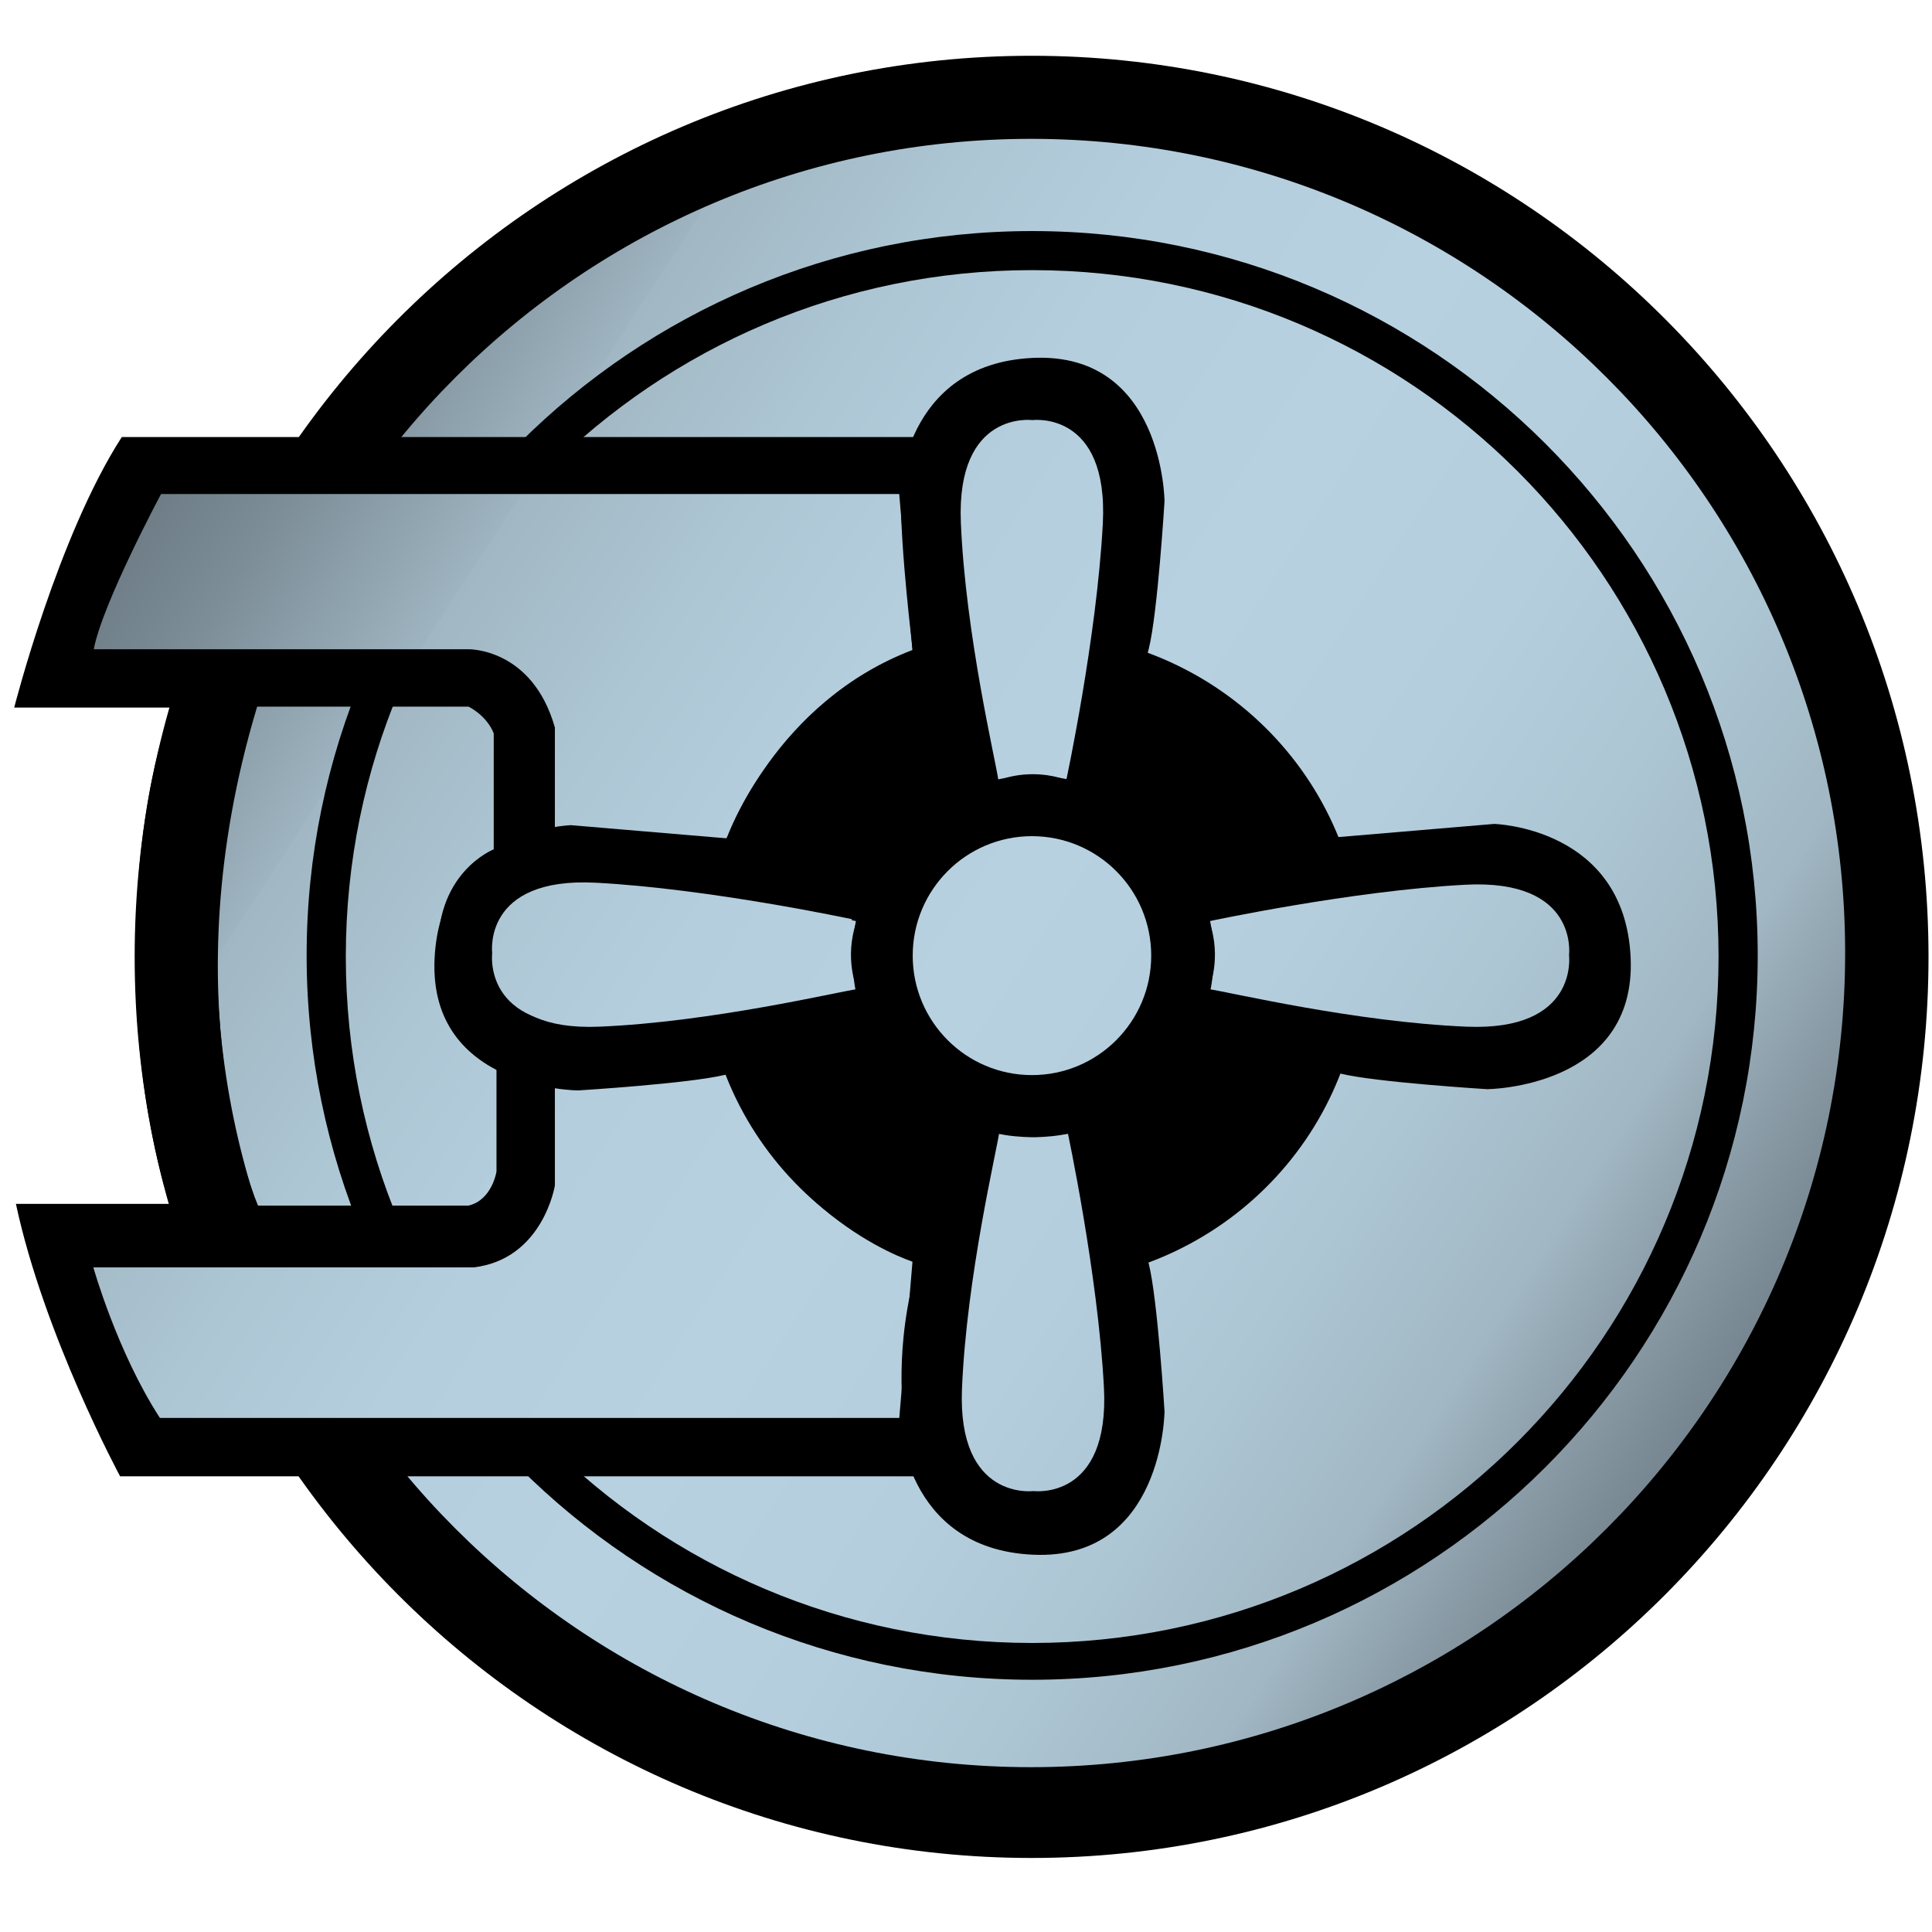
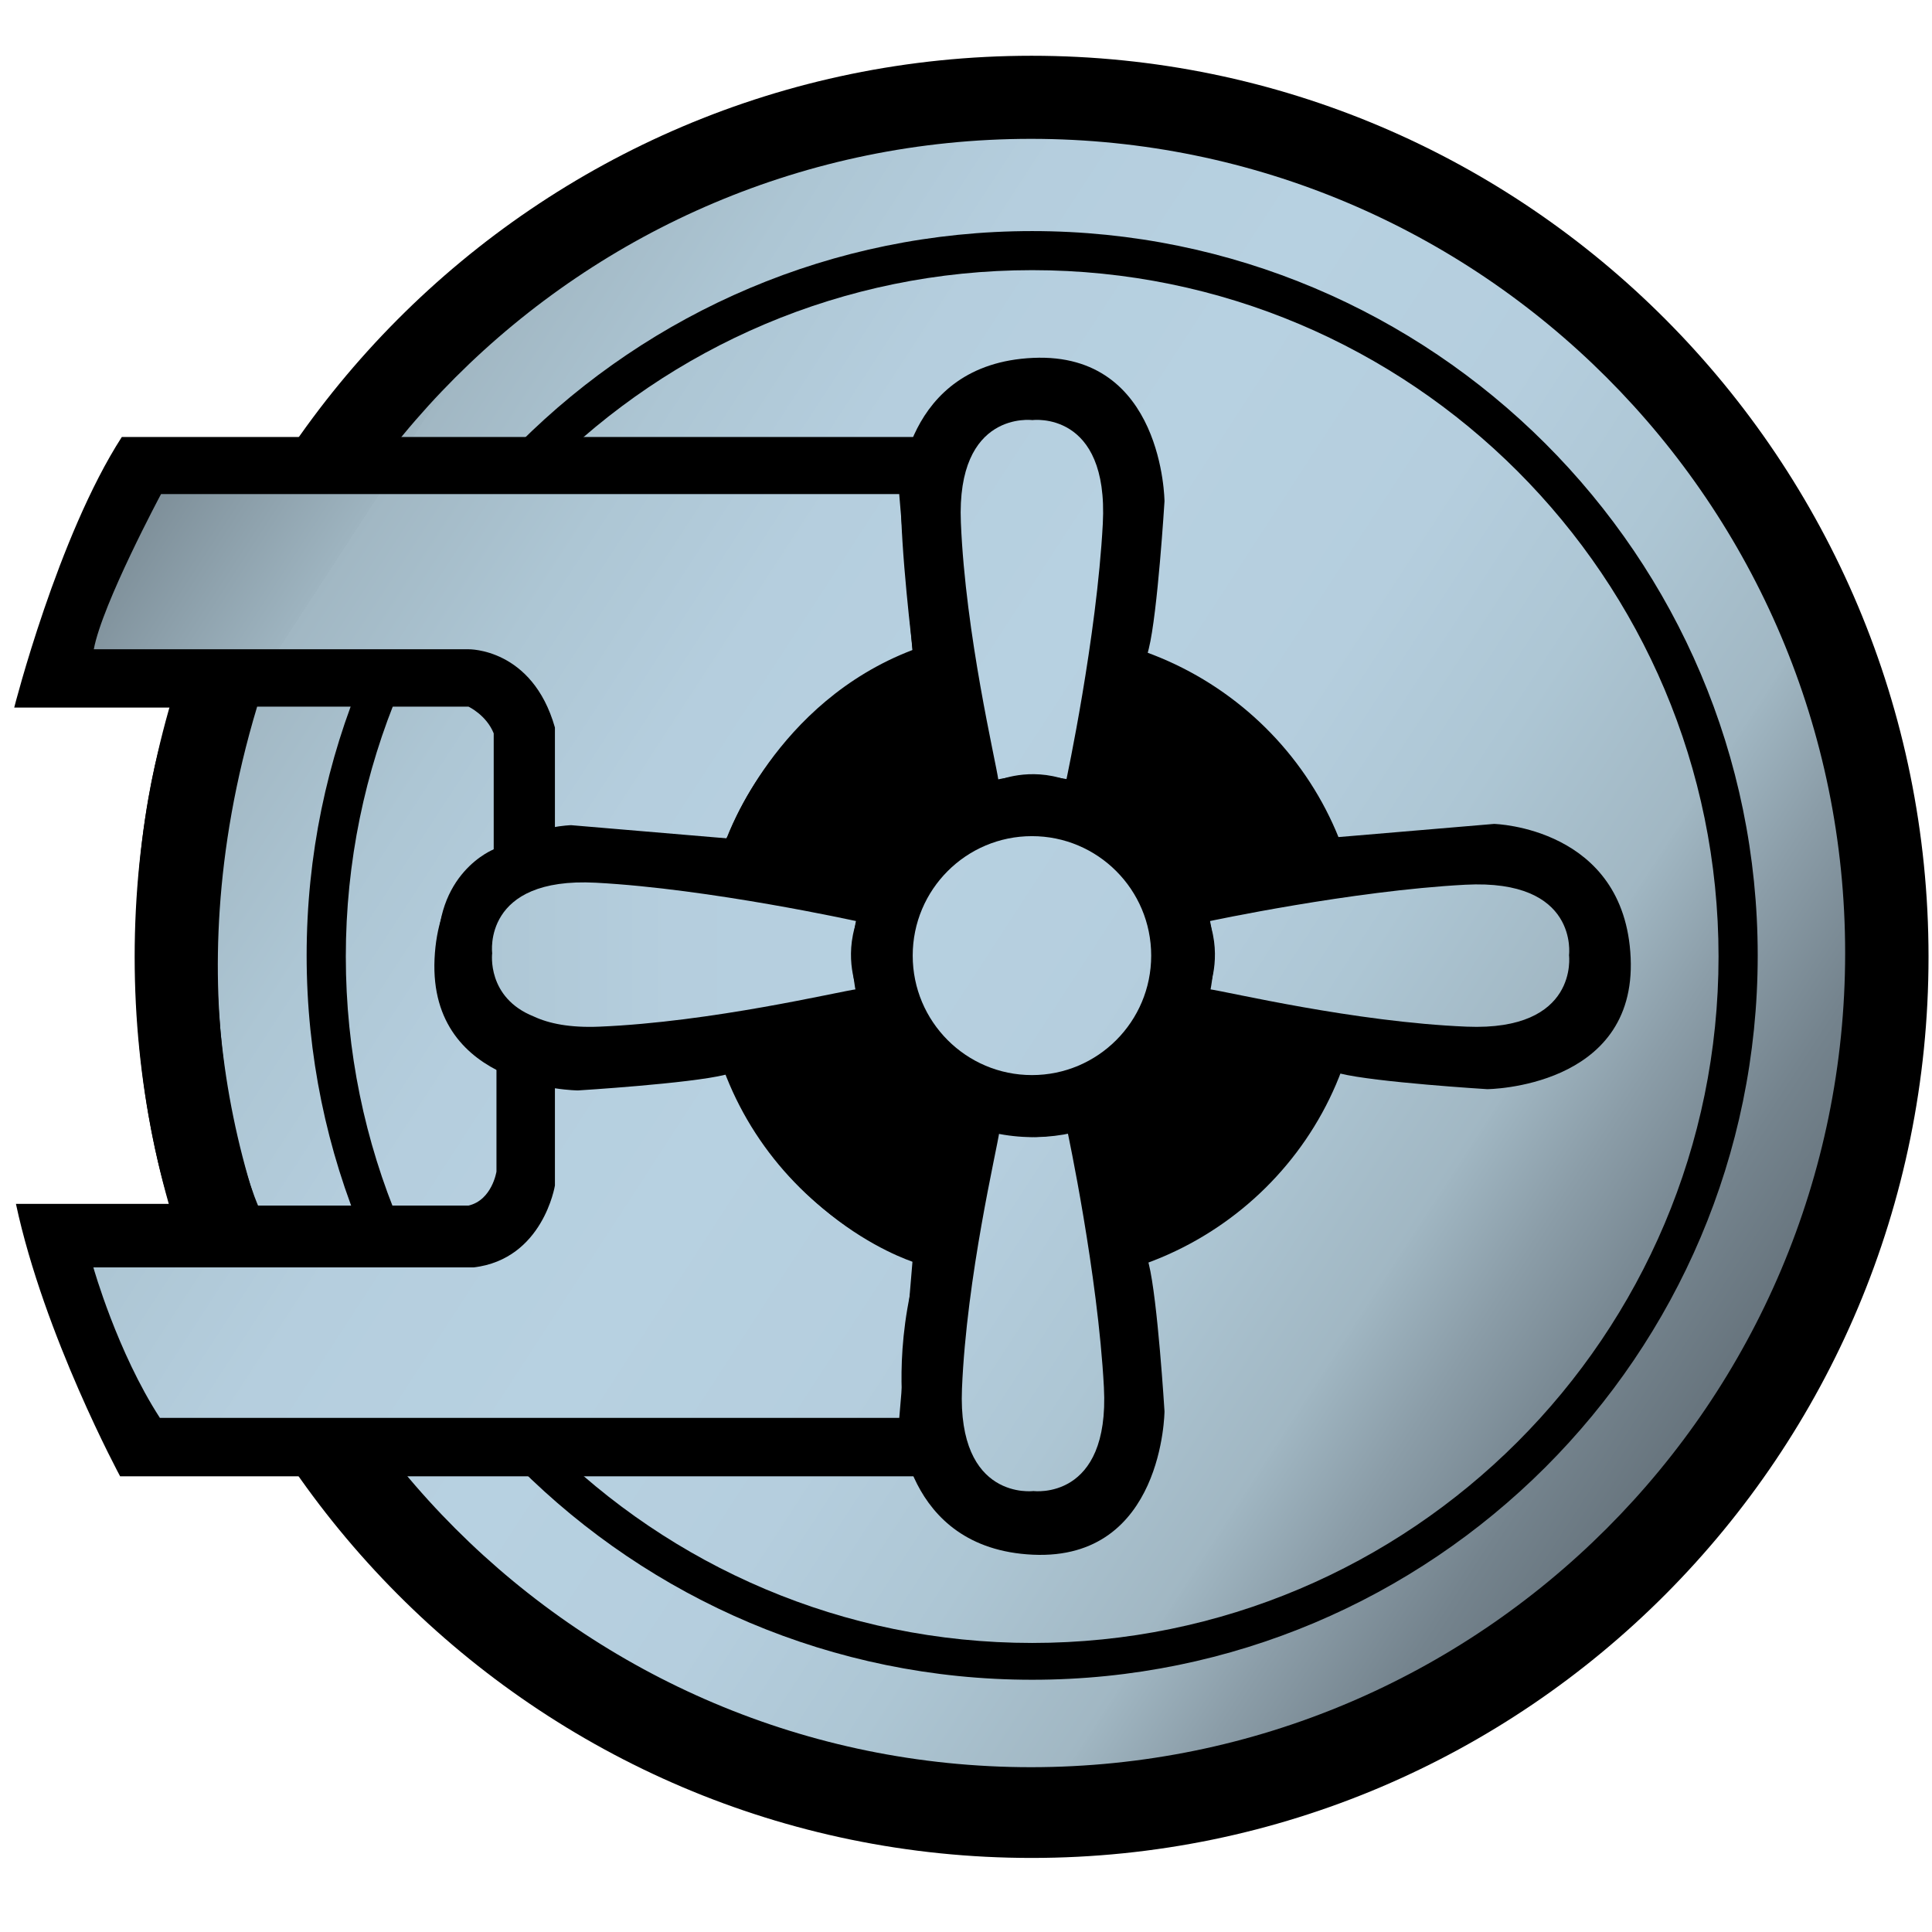
- <svg xmlns="http://www.w3.org/2000/svg" width="100%" height="100%" viewBox="0 0 1000 1000" version="1.1" xml:space="preserve" style="fill-rule:evenodd;clip-rule:evenodd;stroke-linejoin:round;stroke-miterlimit:2;">
-   <g transform="matrix(1,0,0,1,-1208,0)">
-     <g id="U" transform="matrix(1,0,0,1,-0.333333,0)">
-       <rect x="1208.33" y="0" width="1000" height="1000" style="fill:none;" />
-       <g transform="matrix(1.25175,0,0,1.25757,1088.16,-126.198)">
-         <circle cx="522.565" cy="494.184" r="370.879" />
-       </g>
-       <g transform="matrix(1,0,0,1,1210.96,-6.40488)">
-         <path d="M531.007,78.271C763.59,78.271 952.419,267.099 952.419,499.683C952.419,732.266 763.59,921.094 531.007,921.094C298.424,921.094 109.596,732.266 109.596,499.683C109.596,267.099 298.424,78.271 531.007,78.271ZM531.628,126.006C324.361,126.006 156.087,294.002 156.087,500.926C156.087,707.85 324.361,875.846 531.628,875.846C738.896,875.846 907.17,707.85 907.17,500.926C907.17,294.002 738.896,126.006 531.628,126.006Z" style="fill:url(#_Linear1);" />
-       </g>
-       <g transform="matrix(0.976826,0,0,0.976897,1057.96,-112.884)">
-         <circle cx="700.871" cy="622.372" r="363.691" style="fill:url(#_Linear2);" />
-       </g>
-       <g transform="matrix(1,0,0,1,1210.96,-6.40488)">
-         <path d="M60.422,232.606L475.029,232.606L475.029,770.534L59.538,770.534C59.538,770.534 20.199,697.68 5.613,629.532L85.175,629.532C85.175,629.532 66.168,575.53 67.494,494.199C68.82,412.869 86.501,372.646 86.501,372.646L4.729,372.646C4.729,372.646 27.271,283.956 60.422,232.606ZM130.472,372.172C84.408,525.073 130.948,630.419 130.948,630.419L239.879,630.419C252.086,627.56 254.354,612.79 254.354,612.79L254.354,558.472C254.354,558.472 227.195,546.084 224.337,502.165C221.478,458.246 252.925,446.025 252.925,446.025L252.925,385.99C249.113,376.461 239.879,372.172 239.879,372.172L130.472,372.172Z" />
-       </g>
-       <g transform="matrix(1,0,0,1,1210.96,-6.40488)">
-         <path d="M374.133,439.207C374.133,439.207 398.601,369.905 469.796,342.79C469.796,342.79 463.331,290.571 463.666,262.118L80.722,262.118C80.722,262.118 50.261,319.024 45.909,342.456L239.879,342.456C239.879,342.456 272.864,341.744 284.58,382.959L284.58,620.023C284.58,620.023 278.468,658.181 242.493,662.413L45.693,662.413C45.693,662.413 58.037,706.262 80.134,740.313L465.202,740.313C465.202,740.313 459.596,703.343 472.498,660.409C472.498,660.409 406.244,641.601 373.745,562.876C341.246,484.15 374.133,439.207 374.133,439.207Z" style="fill:url(#_Linear3);" />
-       </g>
-       <g transform="matrix(1,0,0,1,1210.96,-6.40488)">
-         <path d="M469.796,344.848C469.796,344.848 469.949,346.238 462.83,262.334C462.83,262.334 464.517,194.702 532.068,191.651C599.619,188.6 600.128,265.893 600.128,265.893C600.128,265.893 596.568,323.863 591.992,342.17C587.415,360.476 582.33,375.223 582.33,375.223L554.362,440.312L500,440.312C500,440.312 470.66,362.782 469.796,344.848Z" />
-       </g>
-       <g transform="matrix(1,0,0,-1,1210.96,996.366)">
-         <path d="M469.796,344.848C469.796,344.848 469.949,346.238 462.83,262.334C462.83,262.334 464.517,194.702 532.068,191.651C599.619,188.6 600.128,265.893 600.128,265.893C600.128,265.893 596.568,323.863 591.992,342.17C587.415,360.476 582.33,375.223 582.33,375.223L554.362,440.312L500,440.312C500,440.312 470.66,362.782 469.796,344.848Z" />
-       </g>
-       <g transform="matrix(6.12323e-17,1,-1,6.12323e-17,2244,-36.3698)">
-         <path d="M469.796,344.848C469.796,344.848 469.949,346.238 462.83,262.334C462.83,262.334 464.517,194.702 532.068,191.651C599.619,188.6 600.128,265.893 600.128,265.893C600.128,265.893 596.568,323.863 591.992,342.17C587.415,360.476 582.33,375.223 582.33,375.223L554.362,440.312L500,440.312C500,440.312 470.66,362.782 469.796,344.848Z" />
-       </g>
-       <g transform="matrix(-6.12323e-17,1,1,6.12323e-17,1241.61,-35.7187)">
-         <path d="M469.796,344.848C469.796,344.848 469.949,346.238 462.83,262.334C462.83,262.334 464.517,194.702 532.068,191.651C599.619,188.6 600.128,265.893 600.128,265.893C600.128,265.893 596.568,323.863 591.992,342.17C587.415,360.476 582.33,375.223 582.33,375.223L554.362,440.312L500,440.312C500,440.312 470.66,362.782 469.796,344.848Z" />
-       </g>
-       <g transform="matrix(0.929883,0,0,0.919548,1181.12,-15.7404)">
-         <circle cx="604.132" cy="556.252" r="183.178" />
-       </g>
-       <g transform="matrix(1,0,0,1,1210.96,-6.40488)">
-         <path d="M549.298,410.086C549.298,410.086 565.062,336.478 568.181,277.566C571.3,218.654 531.723,223.852 531.723,223.852C531.723,223.852 492.288,218.654 494.714,276.873C497.14,335.091 512.789,400.28 514.148,410.31C514.148,410.31 530.069,403.298 549.298,410.086Z" style="fill:url(#_Linear4);" />
-       </g>
-       <g transform="matrix(1,0,0,-1,1211.54,995.617)">
-         <path d="M549.298,410.086C549.298,410.086 565.062,336.478 568.181,277.566C571.3,218.654 531.723,223.852 531.723,223.852C531.723,223.852 492.288,218.654 494.714,276.873C497.14,335.091 512.789,400.28 514.148,410.31C514.148,410.31 530.069,403.298 549.298,410.086Z" style="fill:url(#_Linear5);" />
-       </g>
-       <g transform="matrix(6.12323e-17,-1,1,6.12323e-17,1239.24,1025.08)">
-         <path d="M549.298,410.086C549.298,410.086 565.062,336.478 568.181,277.566C571.3,218.654 531.723,223.852 531.723,223.852C531.723,223.852 492.288,218.654 494.714,276.873C497.14,335.091 512.789,400.28 514.148,410.31C514.148,410.31 530.069,403.298 549.298,410.086Z" style="fill:url(#_Linear6);" />
-       </g>
-       <g transform="matrix(6.12323e-17,-1,1,6.12323e-17,1241.66,1026.12)">
-         <path d="M549.298,410.086C549.298,410.086 565.062,336.478 568.181,277.566C571.3,218.654 531.723,223.852 531.723,223.852C531.723,223.852 492.288,218.654 494.714,276.873C497.14,335.091 512.789,400.28 514.148,410.31C514.148,410.31 530.069,403.298 549.298,410.086Z" style="fill:url(#_Linear7);" />
-       </g>
-       <g transform="matrix(-6.12323e-17,-1,-1,6.12323e-17,2244.31,1026.12)">
-         <path d="M549.298,410.086C549.298,410.086 565.062,336.478 568.181,277.566C571.3,218.654 531.723,223.852 531.723,223.852C531.723,223.852 492.288,218.654 494.714,276.873C497.14,335.091 512.789,400.28 514.148,410.31C514.148,410.31 530.069,403.298 549.298,410.086Z" style="fill:url(#_Linear8);" />
-       </g>
-       <g transform="matrix(1.11791,0,0,1.11791,1129.12,-58.3118)">
-         <circle cx="549.158" cy="495.062" r="83.616" />
-       </g>
-       <g transform="matrix(1.09505,0,0,1.09699,1146.91,-64.8384)">
-         <circle cx="543.87" cy="510.008" r="56.367" style="fill:url(#_Linear9);" />
-       </g>
+ <svg xmlns="http://www.w3.org/2000/svg" xmlns:xlink="http://www.w3.org/1999/xlink" id="Layer_2" viewBox="0 0 595.28 595.28">
+   <defs>
+     <style>
+       .cls-1 {
+         fill: url(#linear-gradient-2);
+       }
+ 
+       .cls-2 {
+         fill: none;
+       }
+ 
+       .cls-3 {
+         fill: url(#linear-gradient-3);
+       }
+ 
+       .cls-3, .cls-4, .cls-5, .cls-6, .cls-7, .cls-8, .cls-9 {
+         fill-rule: evenodd;
+       }
+ 
+       .cls-4 {
+         fill: url(#linear-gradient-5);
+       }
+ 
+       .cls-10 {
+         fill: url(#linear-gradient-8);
+       }
+ 
+       .cls-5 {
+         fill: url(#linear-gradient-6);
+       }
+ 
+       .cls-6 {
+         fill: url(#linear-gradient-4);
+       }
+ 
+       .cls-8 {
+         fill: url(#linear-gradient-7);
+       }
+ 
+       .cls-9 {
+         fill: url(#linear-gradient);
+       }
+     </style>
+     <linearGradient id="linear-gradient" x1="0" y1="718.59" x2="1" y2="718.59" gradientTransform="translate(-228665.4 344794.26) rotate(33.56) scale(646.09 -575.66)" gradientUnits="userSpaceOnUse">
+       <stop offset="0" stop-color="#626e77" />
+       <stop offset=".04" stop-color="#697780" />
+       <stop offset=".11" stop-color="#7d8e98" />
+       <stop offset=".2" stop-color="#9eb4c0" />
+       <stop offset=".2" stop-color="#a1b7c3" />
+       <stop offset=".29" stop-color="#adc6d4" />
+       <stop offset=".38" stop-color="#b5cede" />
+       <stop offset=".5" stop-color="#b7d1e1" />
+       <stop offset=".62" stop-color="#b5cede" />
+       <stop offset=".71" stop-color="#adc6d4" />
+       <stop offset=".8" stop-color="#a1b7c3" />
+       <stop offset=".8" stop-color="#a0b6c2" />
+       <stop offset=".85" stop-color="#8b9da8" />
+       <stop offset=".91" stop-color="#74838d" />
+       <stop offset=".96" stop-color="#67747d" />
+       <stop offset="1" stop-color="#626e77" />
+     </linearGradient>
+     <linearGradient id="linear-gradient-2" y1="718.59" y2="718.59" gradientTransform="translate(-228665.83 344794.42) rotate(33.56) scale(646.09 -575.66)" xlink:href="#linear-gradient" />
+     <linearGradient id="linear-gradient-3" y1="718.44" y2="718.44" xlink:href="#linear-gradient" />
+     <linearGradient id="linear-gradient-4" y1="718.74" y2="718.74" xlink:href="#linear-gradient" />
+     <linearGradient id="linear-gradient-5" y1="718.43" y2="718.43" gradientTransform="translate(-228665.41 344794.26) rotate(33.56) scale(646.09 -575.66)" xlink:href="#linear-gradient" />
+     <linearGradient id="linear-gradient-6" x1="-63.2" y1="294.14" x2="647.37" y2="294.14" gradientTransform="matrix(1,0,0,1,0,0)" xlink:href="#linear-gradient" />
+     <linearGradient id="linear-gradient-7" y1="718.69" y2="718.69" gradientTransform="translate(-228665.41 344794.27) rotate(33.56) scale(646.09 -575.66)" xlink:href="#linear-gradient" />
+     <linearGradient id="linear-gradient-8" y1="718.59" y2="718.59" gradientTransform="translate(-228664.78 344793.11) rotate(33.56) scale(646.09 -575.65)" xlink:href="#linear-gradient" />
+   </defs>
+   <g id="Layer_1-2" data-name="Layer_1">
+     <g id="U">
+       <rect class="cls-2" width="595.28" height="595.28" />
+       <ellipse cx="317.85" cy="294.82" rx="276.36" ry="277.64" />
+       <path class="cls-9" d="M317.66,42.78c138.45,0,250.86,112.4,250.86,250.86s-112.41,250.86-250.86,250.86-250.86-112.4-250.86-250.86S179.21,42.78,317.66,42.78ZM318.03,71.2c-123.38,0-223.55,100-223.55,223.18s100.17,223.18,223.55,223.18,223.55-100,223.55-223.18-100.17-223.18-223.55-223.18Z" />
+       <ellipse class="cls-1" cx="318.03" cy="294.73" rx="211.48" ry="211.49" />
+       <path class="cls-7" d="M37.53,134.65h246.81v320.22H37.01s-23.42-43.37-32.1-83.94h47.36s-11.31-32.15-10.53-80.56c.79-48.41,11.31-72.36,11.31-72.36H4.38s13.42-52.79,33.15-83.36ZM79.23,217.73c-27.42,91.02.28,153.73.28,153.73h64.84c7.27-1.7,8.62-10.49,8.62-10.49v-32.33s-16.17-7.37-17.87-33.52c-1.7-26.14,17.02-33.42,17.02-33.42v-35.74c-2.27-5.67-7.77-8.23-7.77-8.23h-65.13Z" />
+       <path class="cls-3" d="M224.28,257.64s14.57-41.25,56.95-57.39c0,0-3.85-31.08-3.65-48.02H49.62s-18.13,33.87-20.72,47.82h115.47s19.64-.42,26.61,24.11v141.12s-3.64,22.71-25.05,25.23H28.77s7.35,26.1,20.5,46.37h229.22s-3.34-22.01,4.34-47.56c0,0-39.44-11.2-58.79-58.06-19.35-46.86.23-73.62.23-73.62Z" />
+       <path class="cls-7" d="M281.22,201.47s.09.83-4.15-49.12c0,0,1-40.26,41.22-42.08,40.21-1.82,40.51,44.19,40.51,44.19,0,0-2.12,34.51-4.84,45.41-2.72,10.9-5.75,19.68-5.75,19.68l-16.65,38.75h-32.36s-17.47-46.15-17.98-56.83Z" />
+       <path class="cls-7" d="M281.22,387.83s.09-.83-4.15,49.12c0,0,1,40.26,41.22,42.08,40.21,1.82,40.51-44.19,40.51-44.19,0,0-2.12-34.51-4.84-45.41-2.72-10.9-5.75-19.68-5.75-19.68l-16.65-38.75h-32.36s-17.47,46.15-17.98,56.83Z" />
+       <path class="cls-7" d="M411.23,258.01s-.83.09,49.12-4.15c0,0,40.26,1,42.08,41.22,1.82,40.21-44.19,40.51-44.19,40.51,0,0-34.51-2.12-45.41-4.84-10.9-2.72-19.68-5.75-19.68-5.75l-38.75-16.65v-32.36s46.15-17.47,56.83-17.98Z" />
+       <path class="cls-7" d="M225.09,258.4s.83.09-49.12-4.15c0,0-40.26,1-42.08,41.22-1.82,40.21,44.19,40.51,44.19,40.51,0,0,34.51-2.12,45.41-4.84,10.9-2.72,19.68-5.75,19.68-5.75l38.75-16.65v-32.36s-46.15-17.47-56.83-17.98Z" />
+       <ellipse cx="318.21" cy="295.11" rx="101.4" ry="100.27" />
+       <path class="cls-6" d="M328.55,240.3s9.38-43.82,11.24-78.89c1.86-35.07-21.7-31.97-21.7-31.97,0,0-23.47-3.09-22.03,31.56,1.44,34.66,10.76,73.46,11.57,79.43,0,0,9.48-4.17,20.92-.13Z" />
+       <path class="cls-4" d="M328.89,348.55s9.38,43.82,11.24,78.89c1.86,35.07-21.7,31.97-21.7,31.97,0,0-23.47,3.09-22.03-31.56,1.44-34.66,10.76-73.46,11.57-79.43,0,0,9.48,4.17,20.92.13Z" />
+       <path class="cls-5" d="M263.95,283.84s-45.26-10-80.33-11.86c-35.07-1.86-31.97,21.7-31.97,21.7,0,0-1.79,13.71,12.85,19.53,4.63,2.16,11.09,3.5,20.16,3.12,34.66-1.44,73.46-10.76,79.43-11.57,0,0-4.17-9.48-.13-20.92Z" />
+       <path class="cls-8" d="M372.58,283.84s43.82-9.38,78.89-11.24c35.07-1.86,31.97,21.7,31.97,21.7,0,0,3.09,23.47-31.56,22.03-34.66-1.44-73.46-10.76-79.43-11.57,0,0,4.17-9.48.13-20.92Z" />
+       <circle cx="318.29" cy="294.73" r="55.64" transform="translate(-1.69 587.63) rotate(-85.27)" />
+       <ellipse class="cls-10" cx="317.96" cy="294.44" rx="36.74" ry="36.81" />
    </g>
  </g>
-   <defs>
-     <linearGradient id="_Linear1" x1="0" y1="0" x2="1" y2="0" gradientUnits="userSpaceOnUse" gradientTransform="matrix(904.397,600.073,-534.653,805.8,57.9035,191.563)">
-       <stop offset="0" style="stop-color:rgb(98,110,119);stop-opacity:1" />
-       <stop offset="0.04" style="stop-color:rgb(105,119,128);stop-opacity:1" />
-       <stop offset="0.11" style="stop-color:rgb(125,142,152);stop-opacity:1" />
-       <stop offset="0.2" style="stop-color:rgb(158,180,192);stop-opacity:1" />
-       <stop offset="0.2" style="stop-color:rgb(161,183,195);stop-opacity:1" />
-       <stop offset="0.29" style="stop-color:rgb(173,198,212);stop-opacity:1" />
-       <stop offset="0.38" style="stop-color:rgb(181,206,222);stop-opacity:1" />
-       <stop offset="0.5" style="stop-color:rgb(183,209,225);stop-opacity:1" />
-       <stop offset="0.62" style="stop-color:rgb(181,206,222);stop-opacity:1" />
-       <stop offset="0.71" style="stop-color:rgb(173,198,212);stop-opacity:1" />
-       <stop offset="0.8" style="stop-color:rgb(161,183,195);stop-opacity:1" />
-       <stop offset="0.8" style="stop-color:rgb(160,182,194);stop-opacity:1" />
-       <stop offset="0.85" style="stop-color:rgb(139,157,168);stop-opacity:1" />
-       <stop offset="0.91" style="stop-color:rgb(116,131,141);stop-opacity:1" />
-       <stop offset="0.96" style="stop-color:rgb(103,116,125);stop-opacity:1" />
-       <stop offset="1" style="stop-color:rgb(98,110,119);stop-opacity:1" />
-     </linearGradient>
-     <linearGradient id="_Linear2" x1="0" y1="0" x2="1" y2="0" gradientUnits="userSpaceOnUse" gradientTransform="matrix(925.853,614.265,-547.338,824.857,215.905,305.091)">
-       <stop offset="0" style="stop-color:rgb(98,110,119);stop-opacity:1" />
-       <stop offset="0.04" style="stop-color:rgb(105,119,128);stop-opacity:1" />
-       <stop offset="0.11" style="stop-color:rgb(125,142,152);stop-opacity:1" />
-       <stop offset="0.2" style="stop-color:rgb(158,180,192);stop-opacity:1" />
-       <stop offset="0.2" style="stop-color:rgb(161,183,195);stop-opacity:1" />
-       <stop offset="0.29" style="stop-color:rgb(173,198,212);stop-opacity:1" />
-       <stop offset="0.38" style="stop-color:rgb(181,206,222);stop-opacity:1" />
-       <stop offset="0.5" style="stop-color:rgb(183,209,225);stop-opacity:1" />
-       <stop offset="0.62" style="stop-color:rgb(181,206,222);stop-opacity:1" />
-       <stop offset="0.71" style="stop-color:rgb(173,198,212);stop-opacity:1" />
-       <stop offset="0.8" style="stop-color:rgb(161,183,195);stop-opacity:1" />
-       <stop offset="0.8" style="stop-color:rgb(160,182,194);stop-opacity:1" />
-       <stop offset="0.85" style="stop-color:rgb(139,157,168);stop-opacity:1" />
-       <stop offset="0.91" style="stop-color:rgb(116,131,141);stop-opacity:1" />
-       <stop offset="0.96" style="stop-color:rgb(103,116,125);stop-opacity:1" />
-       <stop offset="1" style="stop-color:rgb(98,110,119);stop-opacity:1" />
-     </linearGradient>
-     <linearGradient id="_Linear3" x1="0" y1="0" x2="1" y2="0" gradientUnits="userSpaceOnUse" gradientTransform="matrix(904.397,600.073,-534.653,805.8,57.9035,191.563)">
-       <stop offset="0" style="stop-color:rgb(98,110,119);stop-opacity:1" />
-       <stop offset="0.04" style="stop-color:rgb(105,119,128);stop-opacity:1" />
-       <stop offset="0.11" style="stop-color:rgb(125,142,152);stop-opacity:1" />
-       <stop offset="0.2" style="stop-color:rgb(158,180,192);stop-opacity:1" />
-       <stop offset="0.2" style="stop-color:rgb(161,183,195);stop-opacity:1" />
-       <stop offset="0.29" style="stop-color:rgb(173,198,212);stop-opacity:1" />
-       <stop offset="0.38" style="stop-color:rgb(181,206,222);stop-opacity:1" />
-       <stop offset="0.5" style="stop-color:rgb(183,209,225);stop-opacity:1" />
-       <stop offset="0.62" style="stop-color:rgb(181,206,222);stop-opacity:1" />
-       <stop offset="0.71" style="stop-color:rgb(173,198,212);stop-opacity:1" />
-       <stop offset="0.8" style="stop-color:rgb(161,183,195);stop-opacity:1" />
-       <stop offset="0.8" style="stop-color:rgb(160,182,194);stop-opacity:1" />
-       <stop offset="0.85" style="stop-color:rgb(139,157,168);stop-opacity:1" />
-       <stop offset="0.91" style="stop-color:rgb(116,131,141);stop-opacity:1" />
-       <stop offset="0.96" style="stop-color:rgb(103,116,125);stop-opacity:1" />
-       <stop offset="1" style="stop-color:rgb(98,110,119);stop-opacity:1" />
-     </linearGradient>
-     <linearGradient id="_Linear4" x1="0" y1="0" x2="1" y2="0" gradientUnits="userSpaceOnUse" gradientTransform="matrix(904.397,600.073,-534.653,805.8,57.9035,191.563)">
-       <stop offset="0" style="stop-color:rgb(98,110,119);stop-opacity:1" />
-       <stop offset="0.04" style="stop-color:rgb(105,119,128);stop-opacity:1" />
-       <stop offset="0.11" style="stop-color:rgb(125,142,152);stop-opacity:1" />
-       <stop offset="0.2" style="stop-color:rgb(158,180,192);stop-opacity:1" />
-       <stop offset="0.2" style="stop-color:rgb(161,183,195);stop-opacity:1" />
-       <stop offset="0.29" style="stop-color:rgb(173,198,212);stop-opacity:1" />
-       <stop offset="0.38" style="stop-color:rgb(181,206,222);stop-opacity:1" />
-       <stop offset="0.5" style="stop-color:rgb(183,209,225);stop-opacity:1" />
-       <stop offset="0.62" style="stop-color:rgb(181,206,222);stop-opacity:1" />
-       <stop offset="0.71" style="stop-color:rgb(173,198,212);stop-opacity:1" />
-       <stop offset="0.8" style="stop-color:rgb(161,183,195);stop-opacity:1" />
-       <stop offset="0.8" style="stop-color:rgb(160,182,194);stop-opacity:1" />
-       <stop offset="0.85" style="stop-color:rgb(139,157,168);stop-opacity:1" />
-       <stop offset="0.91" style="stop-color:rgb(116,131,141);stop-opacity:1" />
-       <stop offset="0.96" style="stop-color:rgb(103,116,125);stop-opacity:1" />
-       <stop offset="1" style="stop-color:rgb(98,110,119);stop-opacity:1" />
-     </linearGradient>
-     <linearGradient id="_Linear5" x1="0" y1="0" x2="1" y2="0" gradientUnits="userSpaceOnUse" gradientTransform="matrix(904.397,-600.073,-534.653,-805.8,57.3168,810.459)">
-       <stop offset="0" style="stop-color:rgb(98,110,119);stop-opacity:1" />
-       <stop offset="0.04" style="stop-color:rgb(105,119,128);stop-opacity:1" />
-       <stop offset="0.11" style="stop-color:rgb(125,142,152);stop-opacity:1" />
-       <stop offset="0.2" style="stop-color:rgb(158,180,192);stop-opacity:1" />
-       <stop offset="0.2" style="stop-color:rgb(161,183,195);stop-opacity:1" />
-       <stop offset="0.29" style="stop-color:rgb(173,198,212);stop-opacity:1" />
-       <stop offset="0.38" style="stop-color:rgb(181,206,222);stop-opacity:1" />
-       <stop offset="0.5" style="stop-color:rgb(183,209,225);stop-opacity:1" />
-       <stop offset="0.62" style="stop-color:rgb(181,206,222);stop-opacity:1" />
-       <stop offset="0.71" style="stop-color:rgb(173,198,212);stop-opacity:1" />
-       <stop offset="0.8" style="stop-color:rgb(161,183,195);stop-opacity:1" />
-       <stop offset="0.8" style="stop-color:rgb(160,182,194);stop-opacity:1" />
-       <stop offset="0.85" style="stop-color:rgb(139,157,168);stop-opacity:1" />
-       <stop offset="0.91" style="stop-color:rgb(116,131,141);stop-opacity:1" />
-       <stop offset="0.96" style="stop-color:rgb(103,116,125);stop-opacity:1" />
-       <stop offset="1" style="stop-color:rgb(98,110,119);stop-opacity:1" />
-     </linearGradient>
-     <linearGradient id="_Linear6" x1="0" y1="0" x2="1" y2="0" gradientUnits="userSpaceOnUse" gradientTransform="matrix(-600.073,904.397,-805.8,-534.653,839.919,29.6207)">
-       <stop offset="0" style="stop-color:rgb(98,110,119);stop-opacity:1" />
-       <stop offset="0.04" style="stop-color:rgb(105,119,128);stop-opacity:1" />
-       <stop offset="0.11" style="stop-color:rgb(125,142,152);stop-opacity:1" />
-       <stop offset="0.2" style="stop-color:rgb(158,180,192);stop-opacity:1" />
-       <stop offset="0.2" style="stop-color:rgb(161,183,195);stop-opacity:1" />
-       <stop offset="0.29" style="stop-color:rgb(173,198,212);stop-opacity:1" />
-       <stop offset="0.38" style="stop-color:rgb(181,206,222);stop-opacity:1" />
-       <stop offset="0.5" style="stop-color:rgb(183,209,225);stop-opacity:1" />
-       <stop offset="0.62" style="stop-color:rgb(181,206,222);stop-opacity:1" />
-       <stop offset="0.71" style="stop-color:rgb(173,198,212);stop-opacity:1" />
-       <stop offset="0.8" style="stop-color:rgb(161,183,195);stop-opacity:1" />
-       <stop offset="0.8" style="stop-color:rgb(160,182,194);stop-opacity:1" />
-       <stop offset="0.85" style="stop-color:rgb(139,157,168);stop-opacity:1" />
-       <stop offset="0.91" style="stop-color:rgb(116,131,141);stop-opacity:1" />
-       <stop offset="0.96" style="stop-color:rgb(103,116,125);stop-opacity:1" />
-       <stop offset="1" style="stop-color:rgb(98,110,119);stop-opacity:1" />
-     </linearGradient>
-     <linearGradient id="_Linear7" x1="0" y1="0" x2="1" y2="0" gradientUnits="userSpaceOnUse" gradientTransform="matrix(-600.073,904.397,-805.8,-534.653,840.96,27.1971)">
-       <stop offset="0" style="stop-color:rgb(98,110,119);stop-opacity:1" />
-       <stop offset="0.04" style="stop-color:rgb(105,119,128);stop-opacity:1" />
-       <stop offset="0.11" style="stop-color:rgb(125,142,152);stop-opacity:1" />
-       <stop offset="0.2" style="stop-color:rgb(158,180,192);stop-opacity:1" />
-       <stop offset="0.2" style="stop-color:rgb(161,183,195);stop-opacity:1" />
-       <stop offset="0.29" style="stop-color:rgb(173,198,212);stop-opacity:1" />
-       <stop offset="0.38" style="stop-color:rgb(181,206,222);stop-opacity:1" />
-       <stop offset="0.5" style="stop-color:rgb(183,209,225);stop-opacity:1" />
-       <stop offset="0.62" style="stop-color:rgb(181,206,222);stop-opacity:1" />
-       <stop offset="0.71" style="stop-color:rgb(173,198,212);stop-opacity:1" />
-       <stop offset="0.8" style="stop-color:rgb(161,183,195);stop-opacity:1" />
-       <stop offset="0.8" style="stop-color:rgb(160,182,194);stop-opacity:1" />
-       <stop offset="0.85" style="stop-color:rgb(139,157,168);stop-opacity:1" />
-       <stop offset="0.91" style="stop-color:rgb(116,131,141);stop-opacity:1" />
-       <stop offset="0.96" style="stop-color:rgb(103,116,125);stop-opacity:1" />
-       <stop offset="1" style="stop-color:rgb(98,110,119);stop-opacity:1" />
-     </linearGradient>
-     <linearGradient id="_Linear8" x1="0" y1="0" x2="1" y2="0" gradientUnits="userSpaceOnUse" gradientTransform="matrix(-600.073,-904.397,-805.8,534.653,840.96,975.452)">
-       <stop offset="0" style="stop-color:rgb(98,110,119);stop-opacity:1" />
-       <stop offset="0.04" style="stop-color:rgb(105,119,128);stop-opacity:1" />
-       <stop offset="0.11" style="stop-color:rgb(125,142,152);stop-opacity:1" />
-       <stop offset="0.2" style="stop-color:rgb(158,180,192);stop-opacity:1" />
-       <stop offset="0.2" style="stop-color:rgb(161,183,195);stop-opacity:1" />
-       <stop offset="0.29" style="stop-color:rgb(173,198,212);stop-opacity:1" />
-       <stop offset="0.38" style="stop-color:rgb(181,206,222);stop-opacity:1" />
-       <stop offset="0.5" style="stop-color:rgb(183,209,225);stop-opacity:1" />
-       <stop offset="0.62" style="stop-color:rgb(181,206,222);stop-opacity:1" />
-       <stop offset="0.71" style="stop-color:rgb(173,198,212);stop-opacity:1" />
-       <stop offset="0.8" style="stop-color:rgb(161,183,195);stop-opacity:1" />
-       <stop offset="0.8" style="stop-color:rgb(160,182,194);stop-opacity:1" />
-       <stop offset="0.85" style="stop-color:rgb(139,157,168);stop-opacity:1" />
-       <stop offset="0.91" style="stop-color:rgb(116,131,141);stop-opacity:1" />
-       <stop offset="0.96" style="stop-color:rgb(103,116,125);stop-opacity:1" />
-       <stop offset="1" style="stop-color:rgb(98,110,119);stop-opacity:1" />
-     </linearGradient>
-     <linearGradient id="_Linear9" x1="0" y1="0" x2="1" y2="0" gradientUnits="userSpaceOnUse" gradientTransform="matrix(825.893,547.016,-488.244,734.553,111.363,227.892)">
-       <stop offset="0" style="stop-color:rgb(98,110,119);stop-opacity:1" />
-       <stop offset="0.04" style="stop-color:rgb(105,119,128);stop-opacity:1" />
-       <stop offset="0.11" style="stop-color:rgb(125,142,152);stop-opacity:1" />
-       <stop offset="0.2" style="stop-color:rgb(158,180,192);stop-opacity:1" />
-       <stop offset="0.2" style="stop-color:rgb(161,183,195);stop-opacity:1" />
-       <stop offset="0.29" style="stop-color:rgb(173,198,212);stop-opacity:1" />
-       <stop offset="0.38" style="stop-color:rgb(181,206,222);stop-opacity:1" />
-       <stop offset="0.5" style="stop-color:rgb(183,209,225);stop-opacity:1" />
-       <stop offset="0.62" style="stop-color:rgb(181,206,222);stop-opacity:1" />
-       <stop offset="0.71" style="stop-color:rgb(173,198,212);stop-opacity:1" />
-       <stop offset="0.8" style="stop-color:rgb(161,183,195);stop-opacity:1" />
-       <stop offset="0.8" style="stop-color:rgb(160,182,194);stop-opacity:1" />
-       <stop offset="0.85" style="stop-color:rgb(139,157,168);stop-opacity:1" />
-       <stop offset="0.91" style="stop-color:rgb(116,131,141);stop-opacity:1" />
-       <stop offset="0.96" style="stop-color:rgb(103,116,125);stop-opacity:1" />
-       <stop offset="1" style="stop-color:rgb(98,110,119);stop-opacity:1" />
-     </linearGradient>
-   </defs>
</svg>
